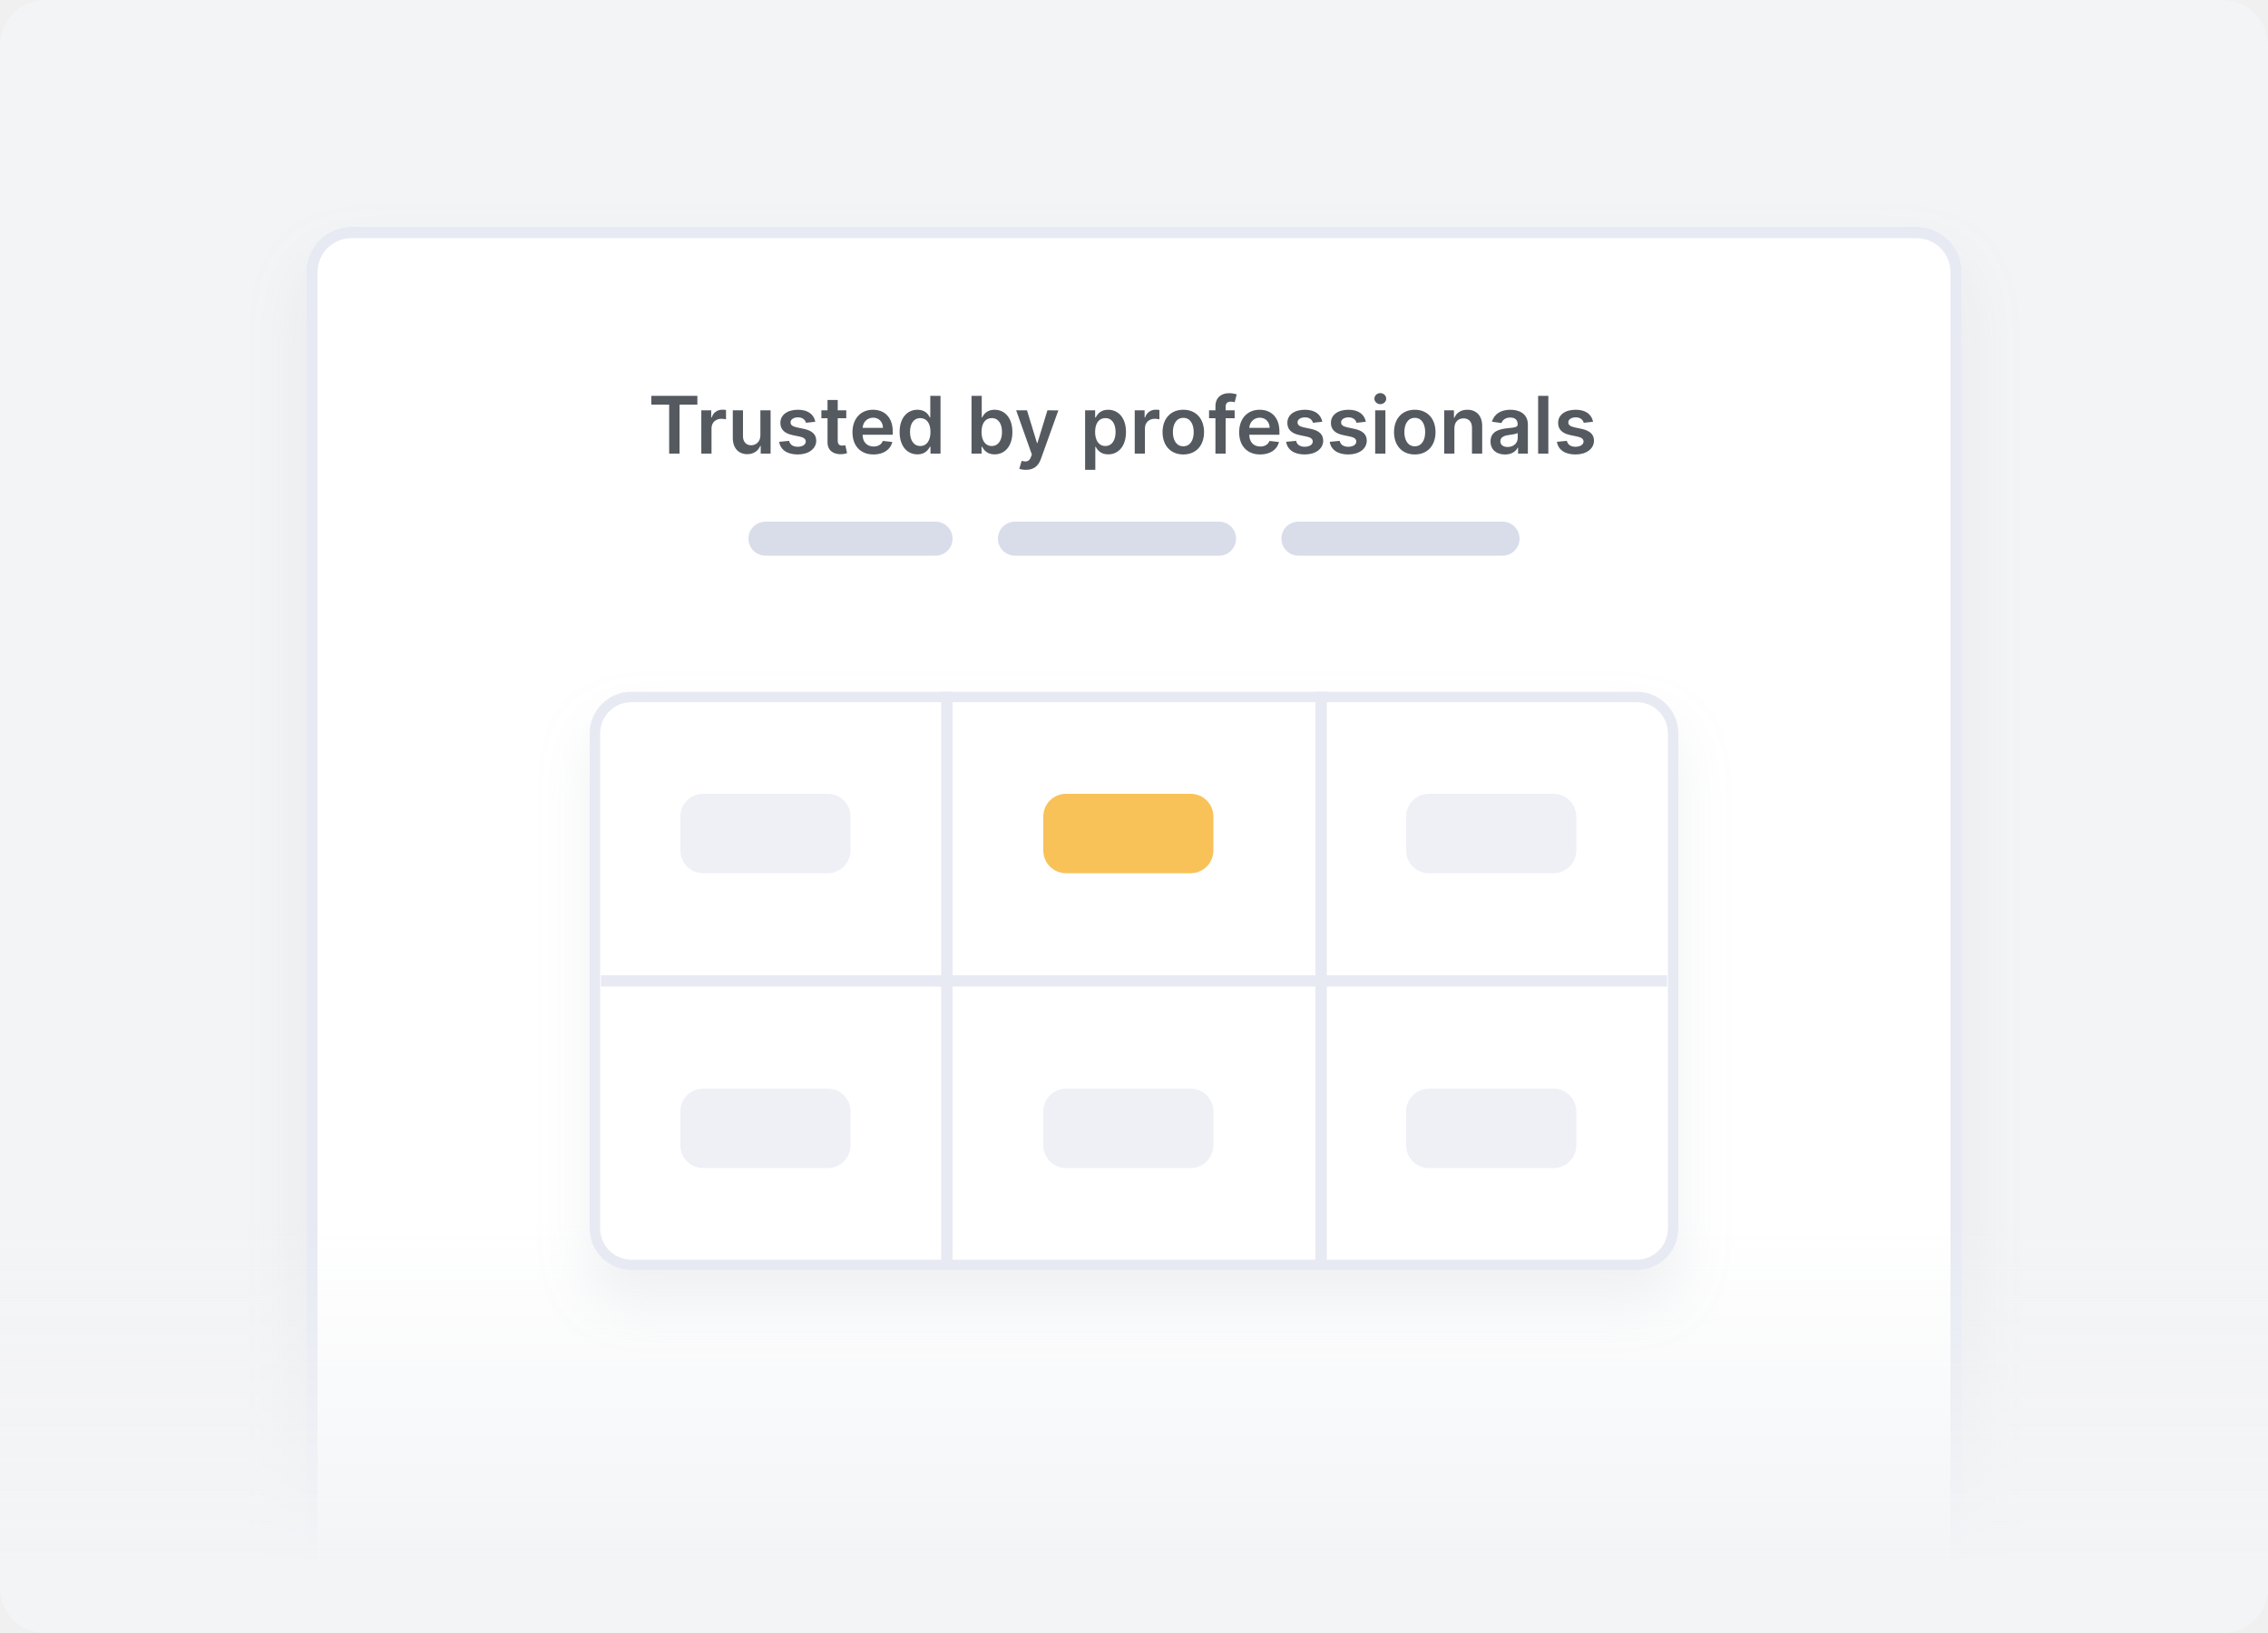
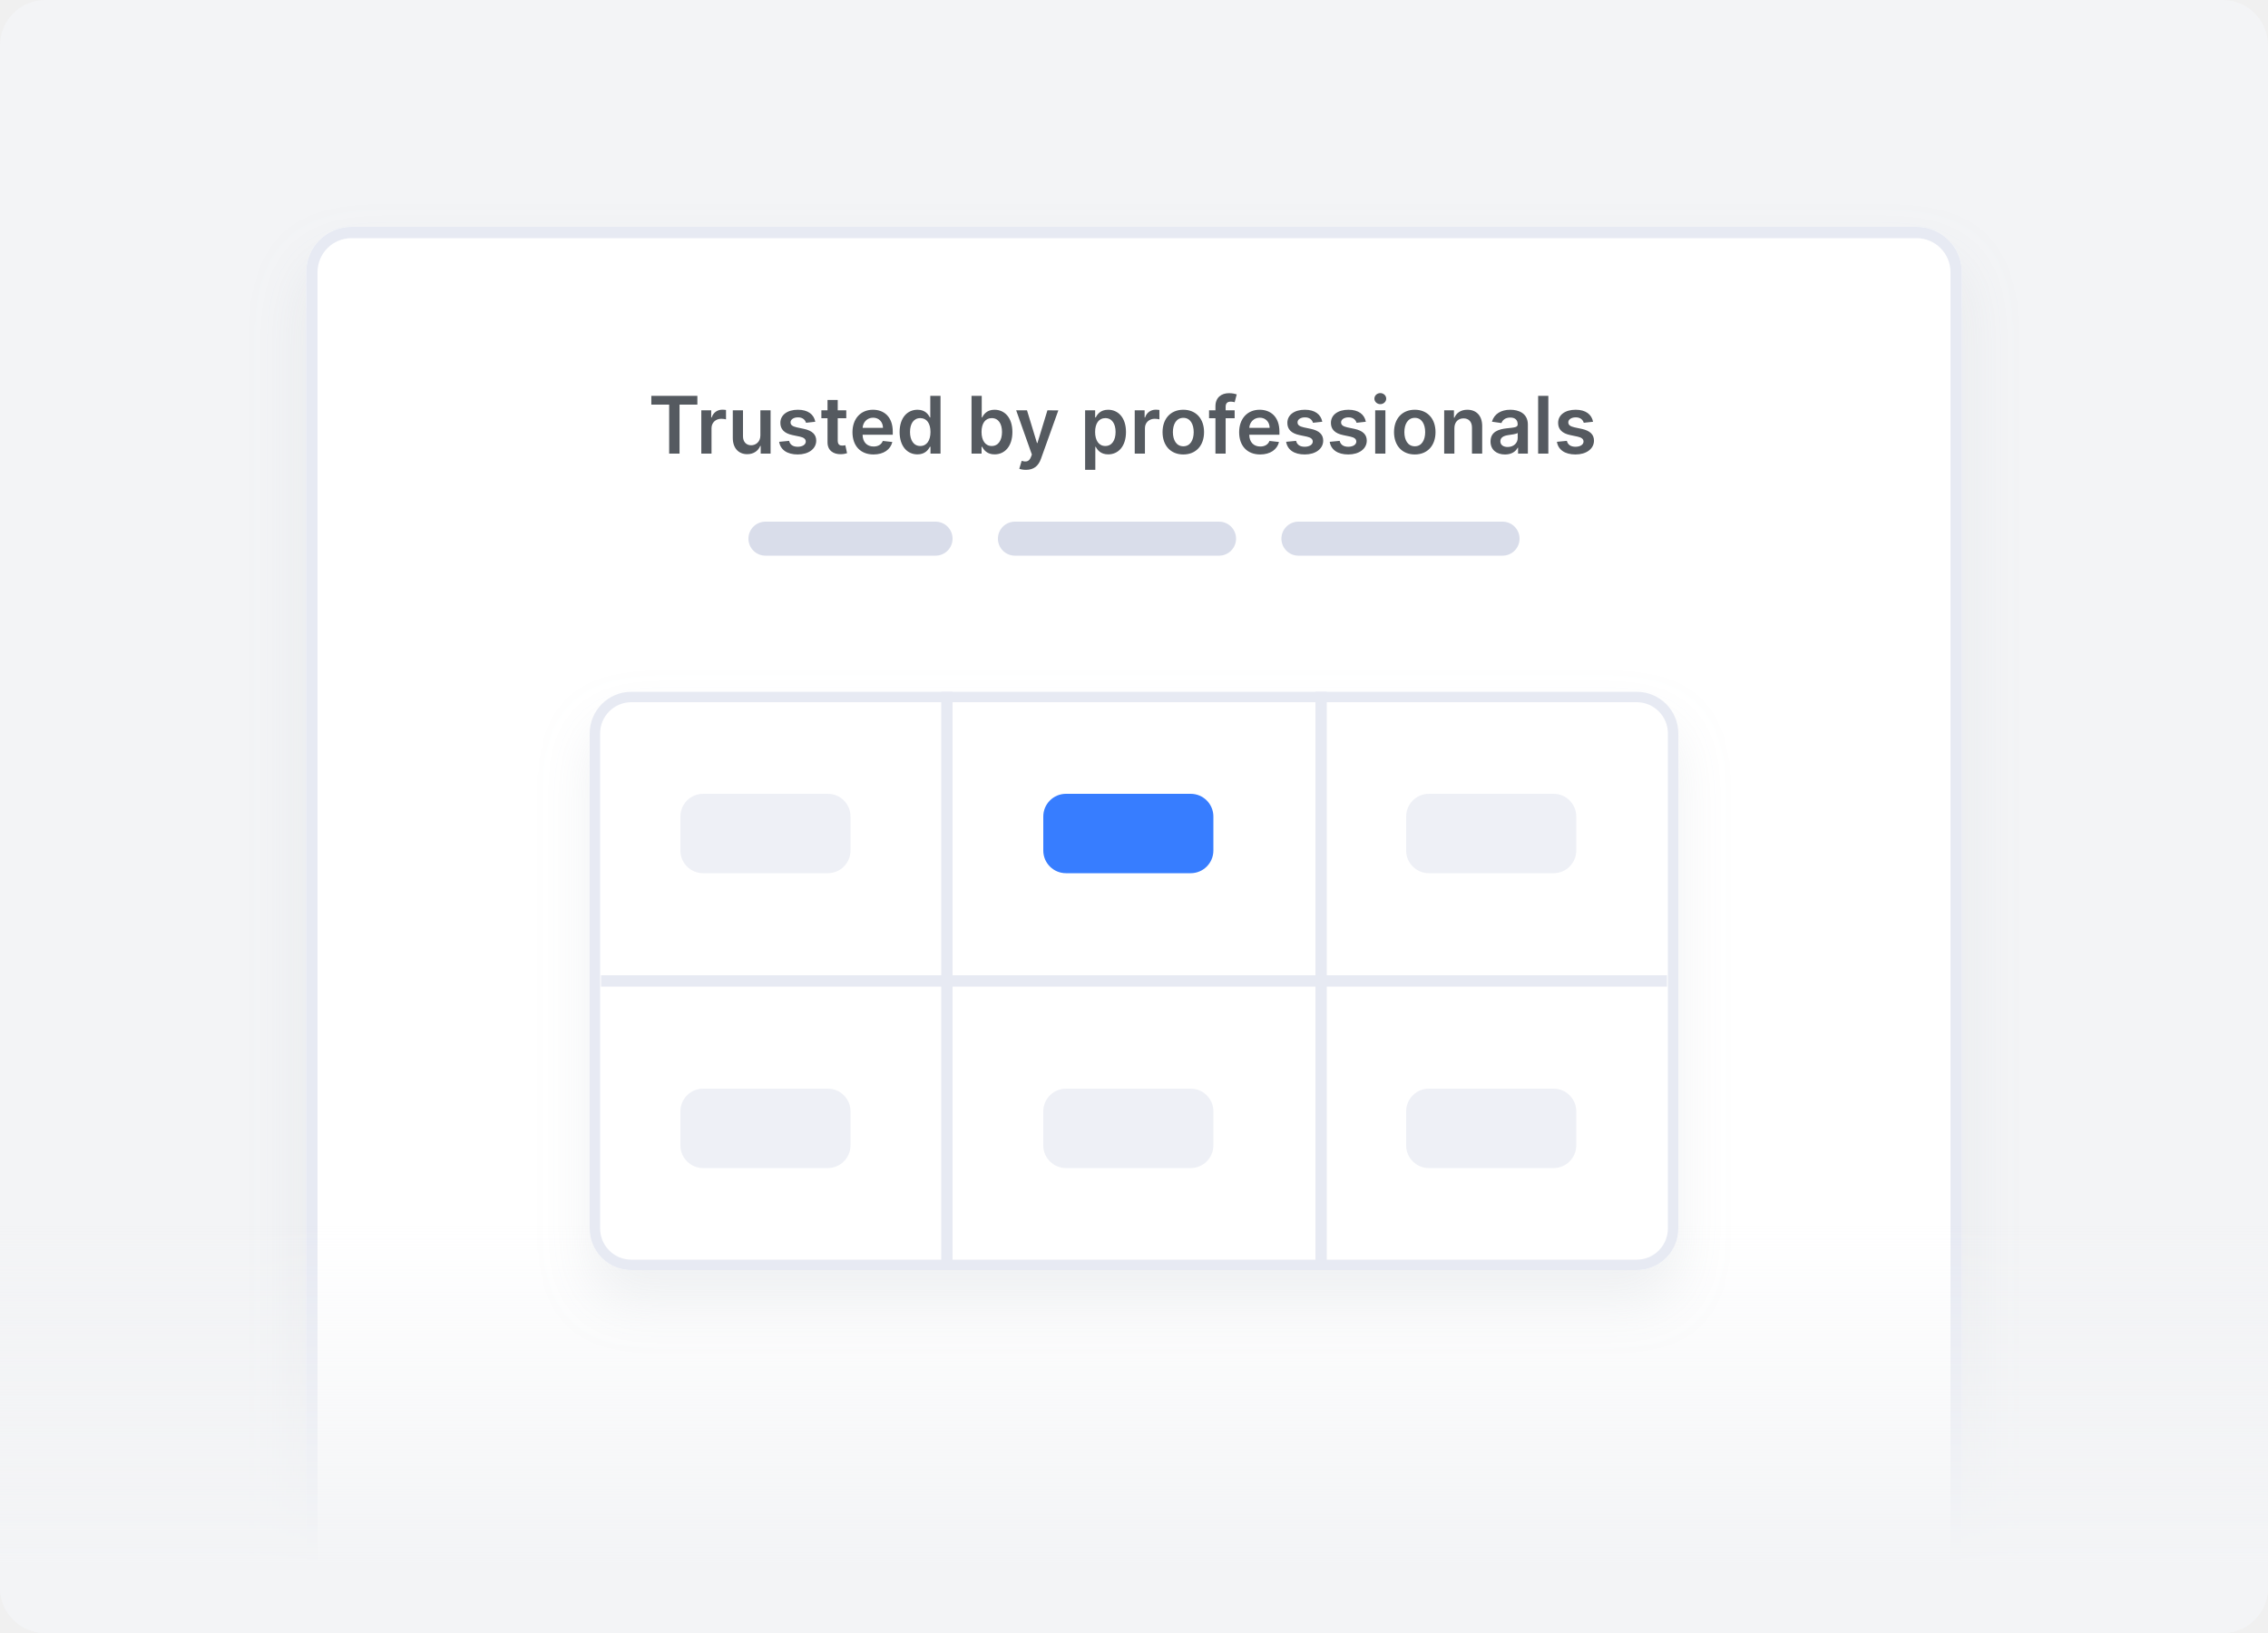
<svg xmlns="http://www.w3.org/2000/svg" width="200" height="144" viewBox="0 0 200 144" fill="none">
  <g clip-path="url(#clip0)">
    <path d="M196 0H4C1.791 0 0 1.791 0 4V140C0 142.209 1.791 144 4 144H196C198.209 144 200 142.209 200 140V4C200 1.791 198.209 0 196 0Z" fill="#F3F4F6" />
    <g filter="url(#filter0_d)">
      <path d="M27 24C27 21.791 28.791 20 31 20H169C171.209 20 173 21.791 173 24V144H27V24Z" fill="white" />
      <path d="M27.5 24C27.5 22.067 29.067 20.5 31 20.5H169C170.933 20.5 172.5 22.067 172.5 24V143.5H27.5V24Z" stroke="#E7EAF3" />
    </g>
    <path d="M0 104H200V140C200 142.209 198.209 144 196 144H4C1.791 144 0 142.209 0 140V104Z" fill="url(#paint0_linear)" />
    <rect x="66" y="46" width="18" height="3" rx="1.5" fill="#D9DDEA" />
    <rect x="88" y="46" width="21" height="3" rx="1.5" fill="#D9DDEA" />
    <rect x="113" y="46" width="21" height="3" rx="1.5" fill="#D9DDEA" />
    <path d="M57.436 35.682H59.009V40H59.924V35.682H61.497V34.909H57.436V35.682ZM61.844 40H62.744V37.755C62.744 37.271 63.109 36.928 63.604 36.928C63.756 36.928 63.945 36.955 64.022 36.98V36.152C63.94 36.137 63.798 36.127 63.699 36.127C63.261 36.127 62.896 36.376 62.757 36.818H62.717V36.182H61.844V40ZM67.053 38.394C67.053 38.976 66.638 39.264 66.24 39.264C65.808 39.264 65.519 38.959 65.519 38.474V36.182H64.62V38.613C64.62 39.53 65.142 40.05 65.892 40.05C66.464 40.05 66.867 39.749 67.041 39.321H67.081V40H67.953V36.182H67.053V38.394ZM71.896 37.191C71.772 36.545 71.255 36.132 70.36 36.132C69.44 36.132 68.814 36.584 68.816 37.291C68.814 37.847 69.157 38.215 69.89 38.367L70.541 38.504C70.892 38.581 71.056 38.722 71.056 38.939C71.056 39.2 70.772 39.396 70.345 39.396C69.932 39.396 69.664 39.217 69.587 38.874L68.709 38.959C68.821 39.659 69.41 40.075 70.347 40.075C71.302 40.075 71.976 39.58 71.978 38.856C71.976 38.312 71.625 37.979 70.904 37.822L70.253 37.683C69.865 37.596 69.711 37.462 69.714 37.241C69.711 36.982 69.997 36.803 70.372 36.803C70.787 36.803 71.006 37.029 71.076 37.281L71.896 37.191ZM74.627 36.182H73.874V35.267H72.974V36.182H72.432V36.878H72.974V39.001C72.969 39.719 73.491 40.072 74.167 40.052C74.423 40.045 74.599 39.995 74.696 39.963L74.545 39.259C74.495 39.272 74.393 39.294 74.281 39.294C74.055 39.294 73.874 39.215 73.874 38.852V36.878H74.627V36.182ZM77.029 40.075C77.919 40.075 78.53 39.64 78.689 38.976L77.849 38.881C77.727 39.205 77.429 39.374 77.041 39.374C76.459 39.374 76.074 38.991 76.067 38.337H78.727V38.061C78.727 36.721 77.921 36.132 76.981 36.132C75.888 36.132 75.174 36.935 75.174 38.113C75.174 39.311 75.878 40.075 77.029 40.075ZM76.069 37.73C76.097 37.243 76.457 36.833 76.994 36.833C77.511 36.833 77.859 37.211 77.864 37.73H76.069ZM80.905 40.067C81.561 40.067 81.857 39.677 81.998 39.398H82.053V40H82.938V34.909H82.036V36.813H81.998C81.862 36.537 81.581 36.132 80.907 36.132C80.025 36.132 79.331 36.823 79.331 38.096C79.331 39.354 80.005 40.067 80.905 40.067ZM81.156 39.329C80.562 39.329 80.248 38.807 80.248 38.091C80.248 37.38 80.557 36.87 81.156 36.87C81.735 36.87 82.053 37.35 82.053 38.091C82.053 38.832 81.73 39.329 81.156 39.329ZM85.673 40H86.558V39.398H86.61C86.752 39.677 87.048 40.067 87.704 40.067C88.604 40.067 89.277 39.354 89.277 38.096C89.277 36.823 88.584 36.132 87.701 36.132C87.028 36.132 86.747 36.537 86.61 36.813H86.573V34.909H85.673V40ZM86.555 38.091C86.555 37.35 86.874 36.87 87.453 36.87C88.052 36.87 88.36 37.38 88.36 38.091C88.36 38.807 88.047 39.329 87.453 39.329C86.879 39.329 86.555 38.832 86.555 38.091ZM90.472 41.432C91.173 41.432 91.578 41.071 91.794 40.462L93.328 36.187L92.366 36.182L91.484 39.065H91.444L90.564 36.182H89.609L90.994 40.08L90.917 40.286C90.75 40.721 90.487 40.751 90.094 40.636L89.885 41.337C90.007 41.387 90.226 41.432 90.472 41.432ZM95.689 41.432H96.589V39.398H96.626C96.768 39.677 97.064 40.067 97.72 40.067C98.62 40.067 99.293 39.354 99.293 38.096C99.293 36.823 98.6 36.132 97.717 36.132C97.044 36.132 96.763 36.537 96.626 36.813H96.574V36.182H95.689V41.432ZM96.571 38.091C96.571 37.35 96.89 36.87 97.469 36.87C98.068 36.87 98.376 37.38 98.376 38.091C98.376 38.807 98.063 39.329 97.469 39.329C96.894 39.329 96.571 38.832 96.571 38.091ZM100.064 40H100.964V37.755C100.964 37.271 101.329 36.928 101.824 36.928C101.975 36.928 102.164 36.955 102.241 36.98V36.152C102.159 36.137 102.018 36.127 101.918 36.127C101.481 36.127 101.115 36.376 100.976 36.818H100.936V36.182H100.064V40ZM104.348 40.075C105.466 40.075 106.177 39.287 106.177 38.106C106.177 36.923 105.466 36.132 104.348 36.132C103.229 36.132 102.518 36.923 102.518 38.106C102.518 39.287 103.229 40.075 104.348 40.075ZM104.353 39.354C103.734 39.354 103.43 38.802 103.43 38.103C103.43 37.405 103.734 36.846 104.353 36.846C104.962 36.846 105.265 37.405 105.265 38.103C105.265 38.802 104.962 39.354 104.353 39.354ZM108.875 36.182H108.082V35.881C108.082 35.583 108.206 35.416 108.542 35.416C108.683 35.416 108.803 35.449 108.877 35.471L109.059 34.775C108.942 34.735 108.686 34.67 108.375 34.67C107.711 34.67 107.182 35.051 107.182 35.821V36.182H106.618V36.878H107.182V40H108.082V36.878H108.875V36.182ZM111.126 40.075C112.016 40.075 112.628 39.64 112.787 38.976L111.947 38.881C111.825 39.205 111.527 39.374 111.139 39.374C110.557 39.374 110.172 38.991 110.164 38.337H112.824V38.061C112.824 36.721 112.019 36.132 111.079 36.132C109.985 36.132 109.272 36.935 109.272 38.113C109.272 39.311 109.975 40.075 111.126 40.075ZM110.167 37.73C110.194 37.243 110.555 36.833 111.092 36.833C111.609 36.833 111.957 37.211 111.962 37.73H110.167ZM116.603 37.191C116.479 36.545 115.962 36.132 115.067 36.132C114.147 36.132 113.521 36.584 113.523 37.291C113.521 37.847 113.864 38.215 114.597 38.367L115.248 38.504C115.599 38.581 115.763 38.722 115.763 38.939C115.763 39.2 115.48 39.396 115.052 39.396C114.639 39.396 114.371 39.217 114.294 38.874L113.416 38.959C113.528 39.659 114.117 40.075 115.055 40.075C116.009 40.075 116.683 39.58 116.685 38.856C116.683 38.312 116.332 37.979 115.611 37.822L114.96 37.683C114.572 37.596 114.418 37.462 114.421 37.241C114.418 36.982 114.704 36.803 115.079 36.803C115.494 36.803 115.713 37.029 115.783 37.281L116.603 37.191ZM120.445 37.191C120.321 36.545 119.804 36.132 118.909 36.132C117.989 36.132 117.363 36.584 117.365 37.291C117.363 37.847 117.706 38.215 118.439 38.367L119.09 38.504C119.441 38.581 119.605 38.722 119.605 38.939C119.605 39.2 119.321 39.396 118.894 39.396C118.481 39.396 118.213 39.217 118.136 38.874L117.258 38.959C117.37 39.659 117.959 40.075 118.896 40.075C119.851 40.075 120.525 39.58 120.527 38.856C120.525 38.312 120.174 37.979 119.453 37.822L118.802 37.683C118.414 37.596 118.26 37.462 118.262 37.241C118.26 36.982 118.546 36.803 118.921 36.803C119.336 36.803 119.555 37.029 119.625 37.281L120.445 37.191ZM121.269 40H122.169V36.182H121.269V40ZM121.721 35.64C122.007 35.64 122.241 35.421 122.241 35.153C122.241 34.882 122.007 34.663 121.721 34.663C121.433 34.663 121.199 34.882 121.199 35.153C121.199 35.421 121.433 35.64 121.721 35.64ZM124.76 40.075C125.878 40.075 126.589 39.287 126.589 38.106C126.589 36.923 125.878 36.132 124.76 36.132C123.641 36.132 122.93 36.923 122.93 38.106C122.93 39.287 123.641 40.075 124.76 40.075ZM124.765 39.354C124.146 39.354 123.842 38.802 123.842 38.103C123.842 37.405 124.146 36.846 124.765 36.846C125.374 36.846 125.677 37.405 125.677 38.103C125.677 38.802 125.374 39.354 124.765 39.354ZM128.253 37.763C128.253 37.211 128.586 36.893 129.061 36.893C129.526 36.893 129.804 37.199 129.804 37.708V40H130.704V37.569C130.706 36.654 130.184 36.132 129.396 36.132C128.825 36.132 128.432 36.406 128.258 36.831H128.213V36.182H127.353V40H128.253V37.763ZM132.717 40.077C133.316 40.077 133.674 39.796 133.838 39.475H133.868V40H134.733V37.445C134.733 36.435 133.911 36.132 133.182 36.132C132.379 36.132 131.763 36.49 131.564 37.186L132.404 37.305C132.494 37.044 132.747 36.821 133.187 36.821C133.605 36.821 133.833 37.034 133.833 37.41V37.425C133.833 37.683 133.562 37.696 132.889 37.768C132.148 37.847 131.44 38.069 131.44 38.929C131.44 39.679 131.989 40.077 132.717 40.077ZM132.951 39.416C132.576 39.416 132.307 39.244 132.307 38.914C132.307 38.568 132.608 38.424 133.011 38.367C133.247 38.334 133.719 38.275 133.836 38.18V38.63C133.836 39.055 133.493 39.416 132.951 39.416ZM136.538 34.909H135.638V40H136.538V34.909ZM140.481 37.191C140.357 36.545 139.84 36.132 138.945 36.132C138.025 36.132 137.399 36.584 137.401 37.291C137.399 37.847 137.742 38.215 138.475 38.367L139.126 38.504C139.477 38.581 139.641 38.722 139.641 38.939C139.641 39.2 139.358 39.396 138.93 39.396C138.517 39.396 138.249 39.217 138.172 38.874L137.294 38.959C137.406 39.659 137.995 40.075 138.932 40.075C139.887 40.075 140.561 39.58 140.563 38.856C140.561 38.312 140.21 37.979 139.489 37.822L138.838 37.683C138.45 37.596 138.296 37.462 138.299 37.241C138.296 36.982 138.582 36.803 138.957 36.803C139.372 36.803 139.591 37.029 139.661 37.281L140.481 37.191Z" fill="#555A60" />
    <g filter="url(#filter1_d)">
      <rect x="52" y="61" width="96" height="51" rx="3.678" fill="white" />
      <rect x="52.46" y="61.46" width="95.081" height="50.081" rx="3.218" stroke="#E7EAF3" stroke-width="0.92" />
    </g>
    <rect x="53" y="86" width="94" height="1" fill="#E7EAF3" />
    <rect x="83" y="61" width="1" height="51" fill="#E7EAF3" />
    <rect x="116" y="61" width="1" height="51" fill="#E7EAF3" />
    <rect x="60" y="70" width="15" height="7" rx="2" fill="#E7EAF3" fill-opacity="0.7" />
-     <rect x="92" y="70" width="15" height="7" rx="2" fill="#f8c259" />
+     <rect x="92" y="70" width="15" height="7" rx="2" fill="#377dff" />
    <rect x="124" y="70" width="15" height="7" rx="2" fill="#E7EAF3" fill-opacity="0.7" />
    <rect x="124" y="96" width="15" height="7" rx="2" fill="#E7EAF3" fill-opacity="0.7" />
    <rect x="92" y="96" width="15" height="7" rx="2" fill="#E7EAF3" fill-opacity="0.7" />
    <rect x="60" y="96" width="15" height="7" rx="2" fill="#E7EAF3" fill-opacity="0.7" />
  </g>
  <defs>
    <filter id="filter0_d" x="22" y="18" width="156" height="134" filterUnits="userSpaceOnUse" color-interpolation-filters="sRGB">
      <feFlood flood-opacity="0" result="BackgroundImageFix" />
      <feColorMatrix in="SourceAlpha" type="matrix" values="0 0 0 0 0 0 0 0 0 0 0 0 0 0 0 0 0 0 127 0" />
      <feOffset dy="3" />
      <feGaussianBlur stdDeviation="2.5" />
      <feColorMatrix type="matrix" values="0 0 0 0 0.549 0 0 0 0 0.596 0 0 0 0 0.643 0 0 0 0.125 0" />
      <feBlend mode="normal" in2="BackgroundImageFix" result="effect1_dropShadow" />
      <feBlend mode="normal" in="SourceGraphic" in2="effect1_dropShadow" result="shape" />
    </filter>
    <filter id="filter1_d" x="47.402" y="59.161" width="105.195" height="60.195" filterUnits="userSpaceOnUse" color-interpolation-filters="sRGB">
      <feFlood flood-opacity="0" result="BackgroundImageFix" />
      <feColorMatrix in="SourceAlpha" type="matrix" values="0 0 0 0 0 0 0 0 0 0 0 0 0 0 0 0 0 0 127 0" />
      <feOffset dy="2.759" />
      <feGaussianBlur stdDeviation="2.299" />
      <feColorMatrix type="matrix" values="0 0 0 0 0.549 0 0 0 0 0.596 0 0 0 0 0.643 0 0 0 0.125 0" />
      <feBlend mode="normal" in2="BackgroundImageFix" result="effect1_dropShadow" />
      <feBlend mode="normal" in="SourceGraphic" in2="effect1_dropShadow" result="shape" />
    </filter>
    <linearGradient id="paint0_linear" x1="100" y1="154" x2="100" y2="92.5" gradientUnits="userSpaceOnUse">
      <stop offset="0.256" stop-color="#F3F4F6" />
      <stop offset="0.749" stop-color="#F3F4F6" stop-opacity="0" />
    </linearGradient>
    <clipPath id="clip0">
      <rect width="200" height="144" fill="white" />
    </clipPath>
  </defs>
</svg>
